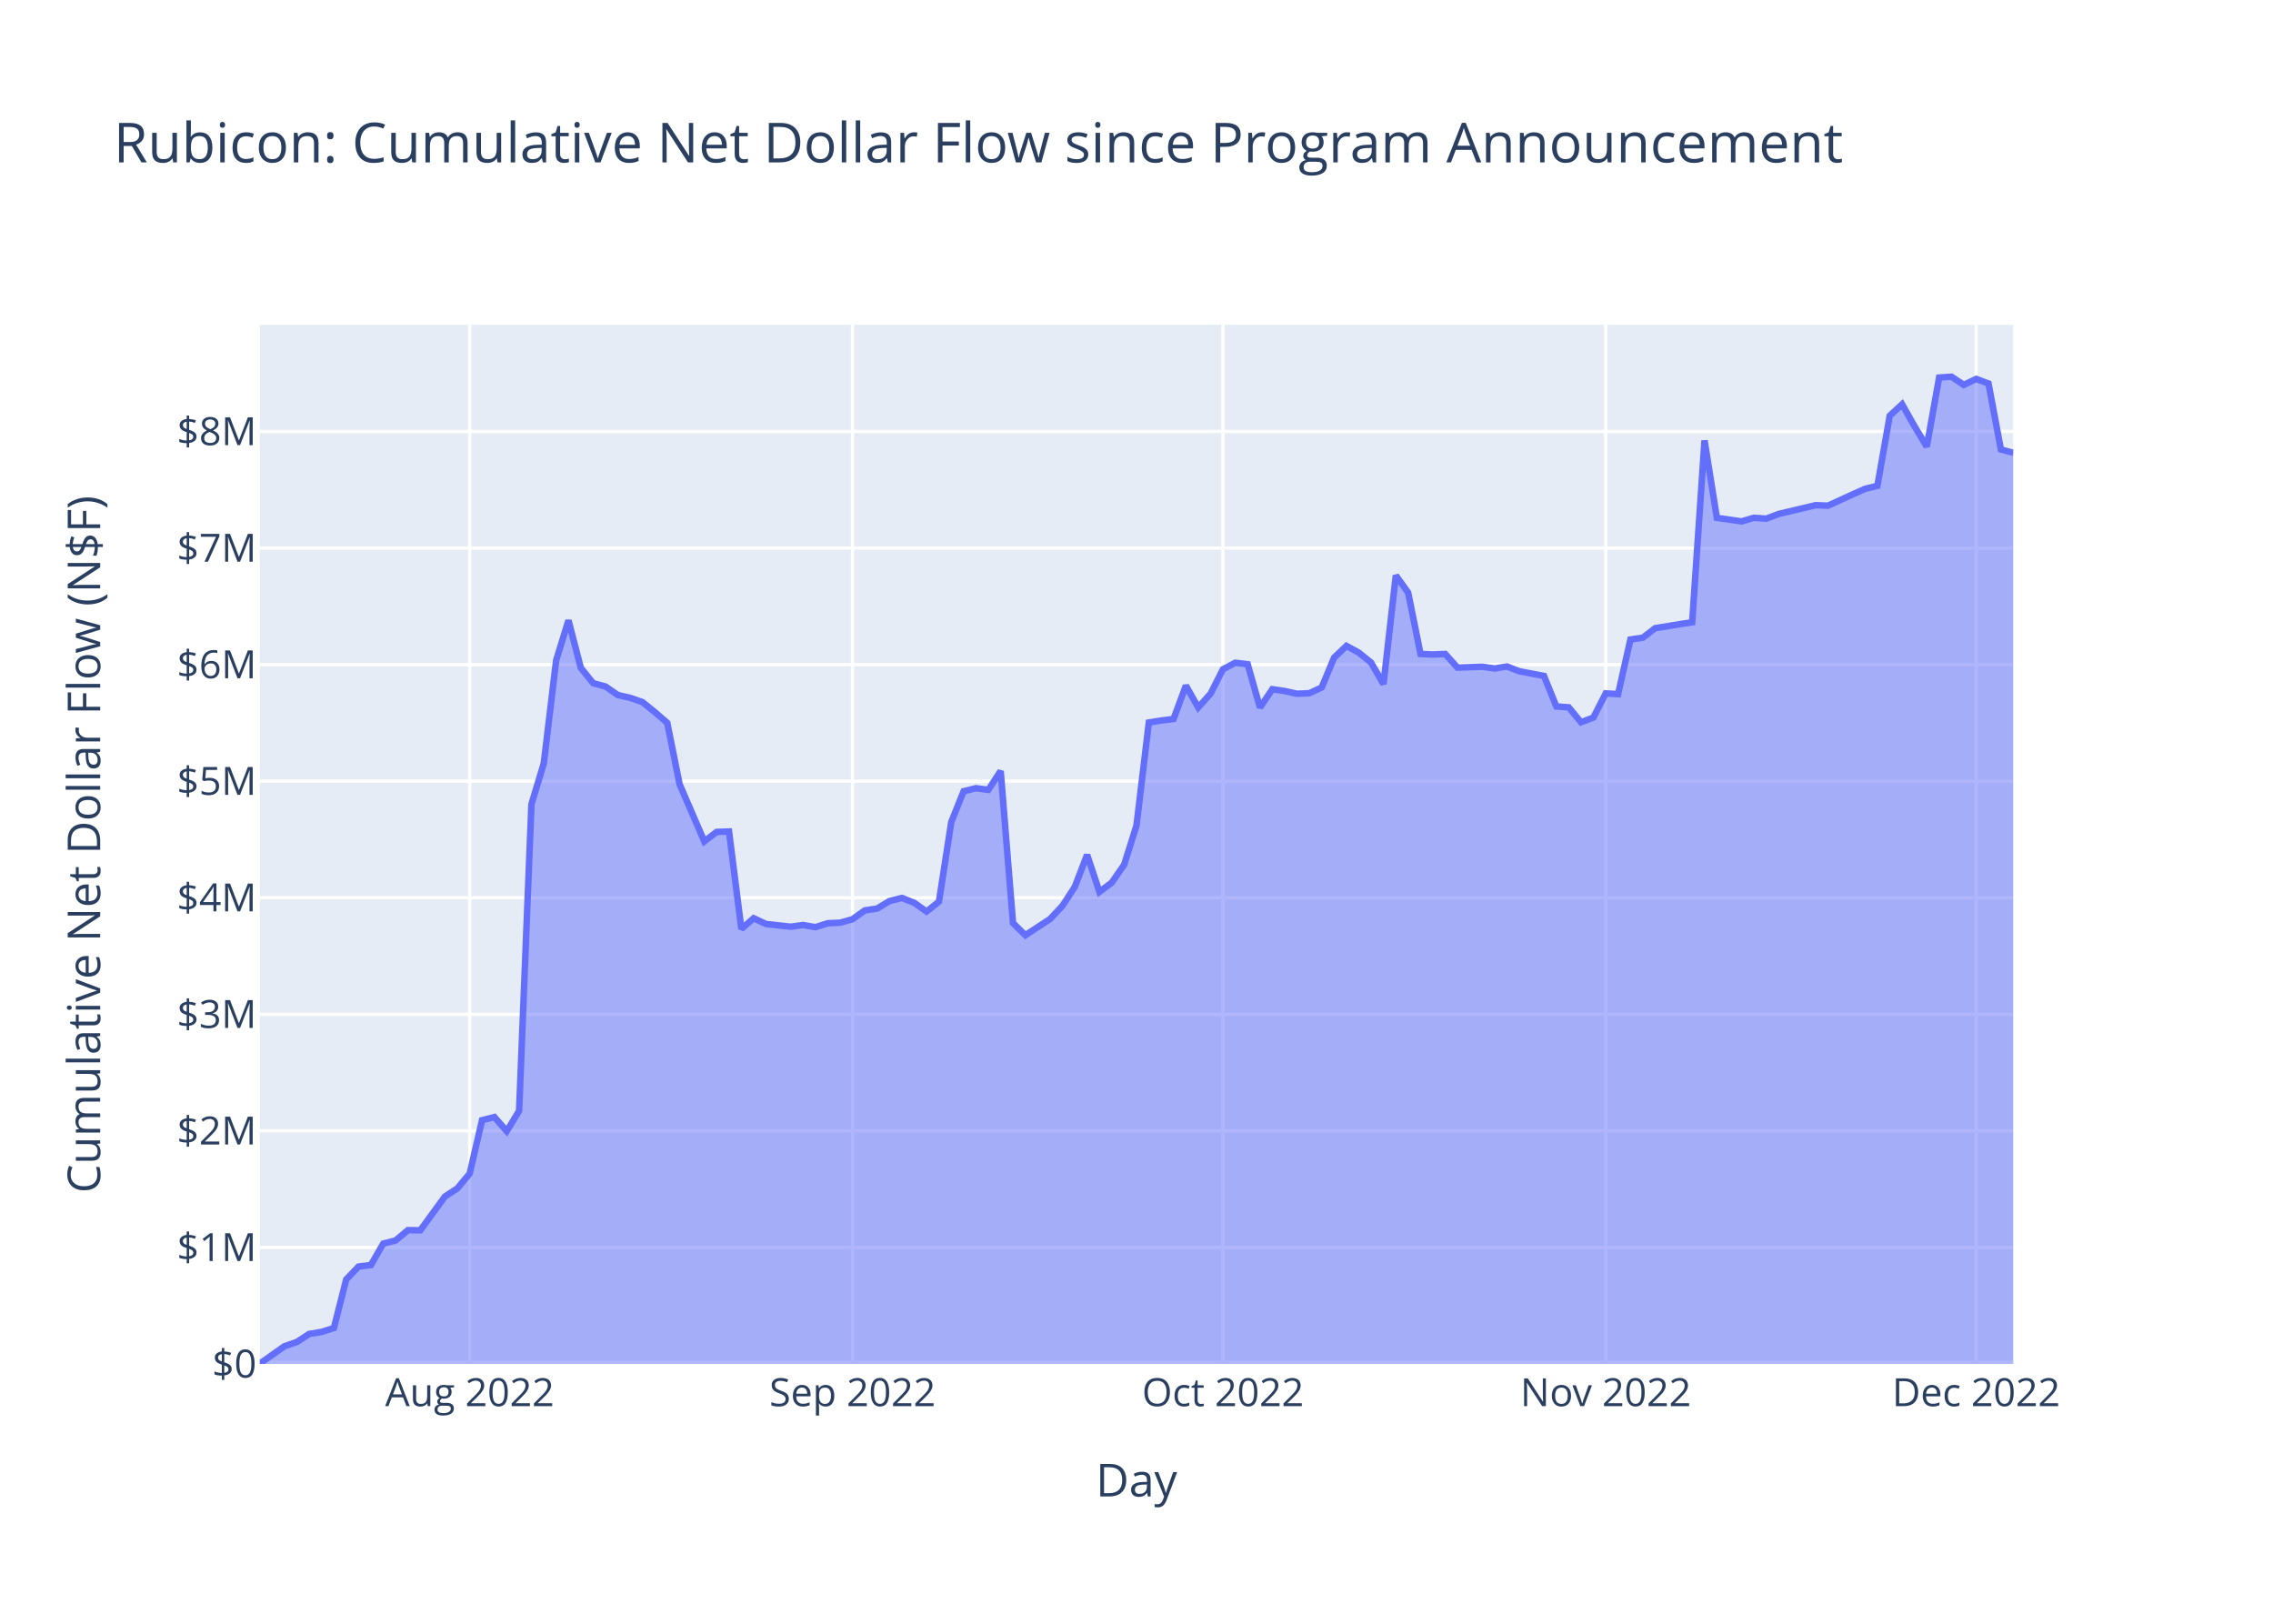
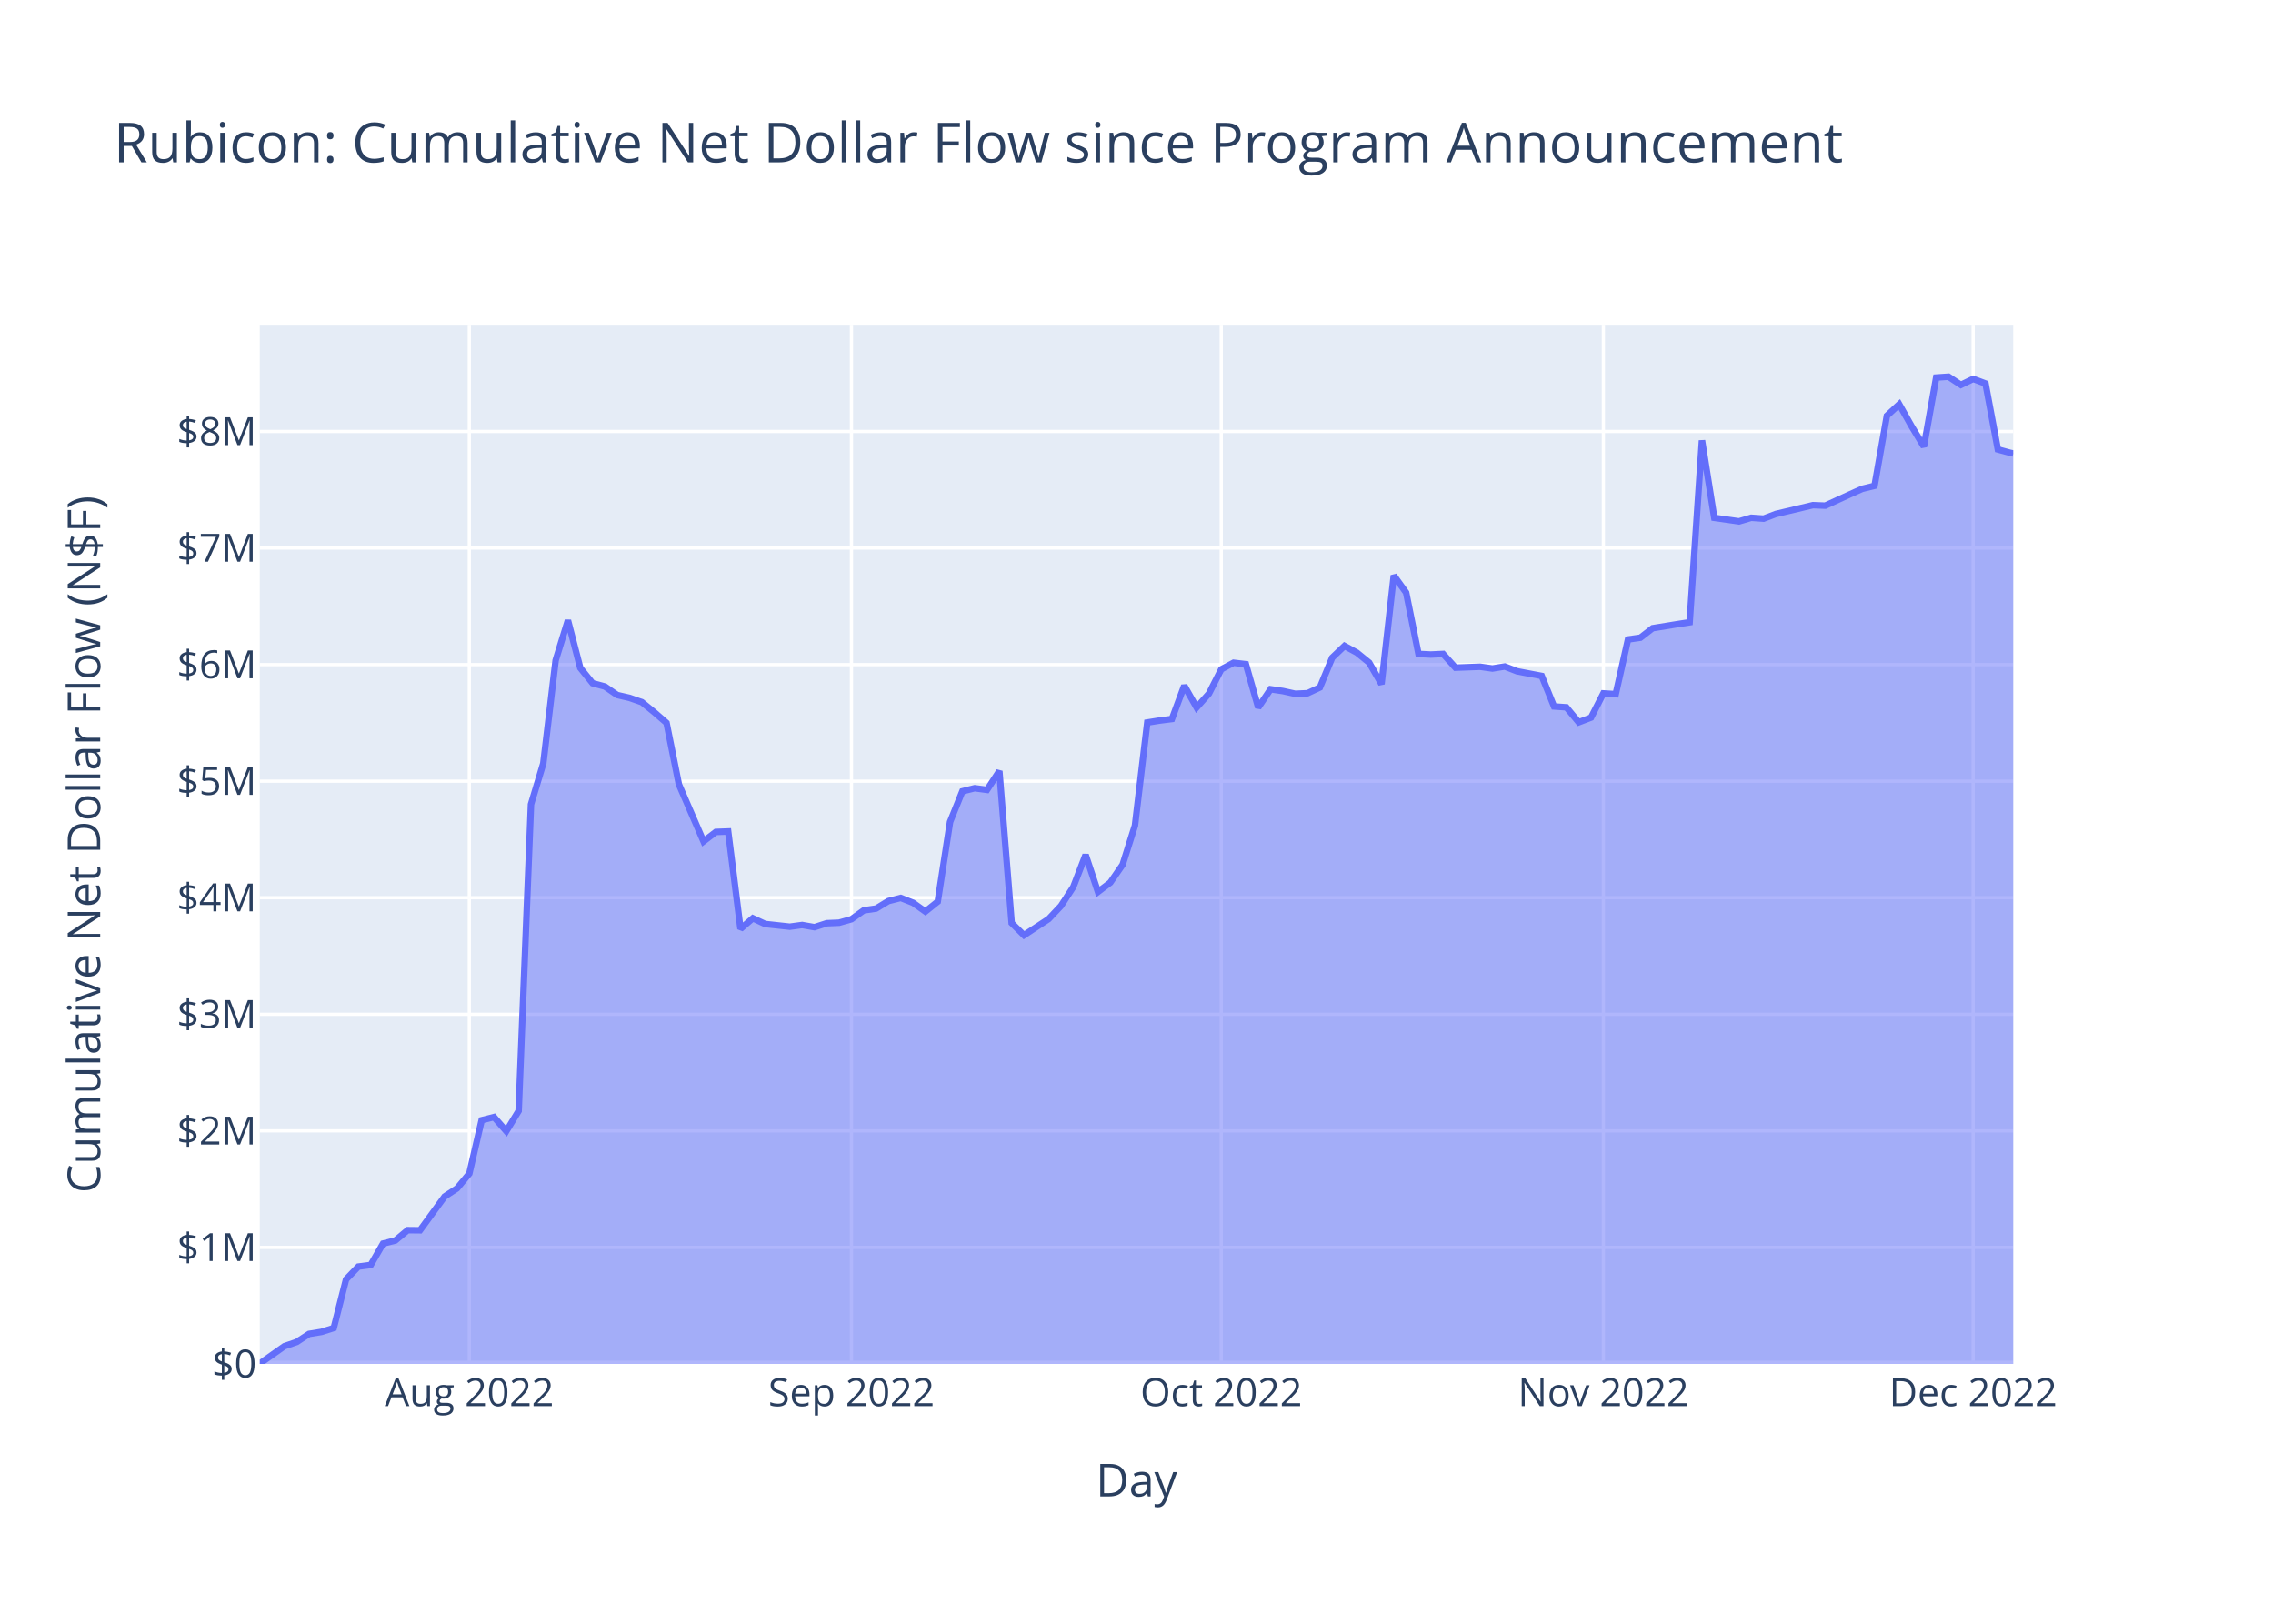
<svg xmlns="http://www.w3.org/2000/svg" class="main-svg" width="700" height="500" style="" viewBox="0 0 700 500">
  <rect x="0" y="0" width="700" height="500" style="fill: rgb(255, 255, 255); fill-opacity: 1;" />
-   <defs id="defs-5f889f">
+   <defs id="defs-955cf2">
    <g class="clips">
-       <clipPath id="clip5f889fxyplot" class="plotclip">
+       <clipPath id="clip955cf2xyplot" class="plotclip">
        <rect width="540" height="320" />
      </clipPath>
-       <clipPath class="axesclip" id="clip5f889fx">
+       <clipPath class="axesclip" id="clip955cf2x">
        <rect x="80" y="0" width="540" height="500" />
      </clipPath>
-       <clipPath class="axesclip" id="clip5f889fy">
+       <clipPath class="axesclip" id="clip955cf2y">
        <rect x="0" y="100" width="700" height="320" />
      </clipPath>
-       <clipPath class="axesclip" id="clip5f889fxy">
+       <clipPath class="axesclip" id="clip955cf2xy">
        <rect x="80" y="100" width="540" height="320" />
      </clipPath>
    </g>
    <g class="gradients" />
    <g class="patterns" />
  </defs>
  <g class="bglayer">
    <rect class="bg" x="80" y="100" width="540" height="320" style="fill: rgb(229, 236, 246); fill-opacity: 1; stroke-width: 0;" />
  </g>
  <g class="layer-below">
    <g class="imagelayer" />
    <g class="shapelayer" />
  </g>
  <g class="cartesianlayer">
    <g class="subplot xy">
      <g class="layer-subplot">
        <g class="shapelayer" />
        <g class="imagelayer" />
      </g>
      <g class="minor-gridlayer">
        <g class="x" />
        <g class="y" />
      </g>
      <g class="gridlayer">
        <g class="x">
-           <path class="xgrid crisp" transform="translate(144.65,0)" d="M0,100v320" style="stroke: rgb(255, 255, 255); stroke-opacity: 1; stroke-width: 1px;" />
-           <path class="xgrid crisp" transform="translate(262.54,0)" d="M0,100v320" style="stroke: rgb(255, 255, 255); stroke-opacity: 1; stroke-width: 1px;" />
-           <path class="xgrid crisp" transform="translate(376.62,0)" d="M0,100v320" style="stroke: rgb(255, 255, 255); stroke-opacity: 1; stroke-width: 1px;" />
-           <path class="xgrid crisp" transform="translate(494.51,0)" d="M0,100v320" style="stroke: rgb(255, 255, 255); stroke-opacity: 1; stroke-width: 1px;" />
-           <path class="xgrid crisp" transform="translate(608.59,0)" d="M0,100v320" style="stroke: rgb(255, 255, 255); stroke-opacity: 1; stroke-width: 1px;" />
+           <path class="xgrid crisp" transform="translate(144.53,0)" d="M0,100v320" style="stroke: rgb(255, 255, 255); stroke-opacity: 1; stroke-width: 1px;" />
+           <path class="xgrid crisp" transform="translate(262.21,0)" d="M0,100v320" style="stroke: rgb(255, 255, 255); stroke-opacity: 1; stroke-width: 1px;" />
+           <path class="xgrid crisp" transform="translate(376.1,0)" d="M0,100v320" style="stroke: rgb(255, 255, 255); stroke-opacity: 1; stroke-width: 1px;" />
+           <path class="xgrid crisp" transform="translate(493.78,0)" d="M0,100v320" style="stroke: rgb(255, 255, 255); stroke-opacity: 1; stroke-width: 1px;" />
+           <path class="xgrid crisp" transform="translate(607.66,0)" d="M0,100v320" style="stroke: rgb(255, 255, 255); stroke-opacity: 1; stroke-width: 1px;" />
        </g>
        <g class="y">
          <path class="ygrid crisp" transform="translate(0,384.11)" d="M80,0h540" style="stroke: rgb(255, 255, 255); stroke-opacity: 1; stroke-width: 1px;" />
          <path class="ygrid crisp" transform="translate(0,348.22)" d="M80,0h540" style="stroke: rgb(255, 255, 255); stroke-opacity: 1; stroke-width: 1px;" />
          <path class="ygrid crisp" transform="translate(0,312.33)" d="M80,0h540" style="stroke: rgb(255, 255, 255); stroke-opacity: 1; stroke-width: 1px;" />
          <path class="ygrid crisp" transform="translate(0,276.44)" d="M80,0h540" style="stroke: rgb(255, 255, 255); stroke-opacity: 1; stroke-width: 1px;" />
          <path class="ygrid crisp" transform="translate(0,240.55)" d="M80,0h540" style="stroke: rgb(255, 255, 255); stroke-opacity: 1; stroke-width: 1px;" />
          <path class="ygrid crisp" transform="translate(0,204.65)" d="M80,0h540" style="stroke: rgb(255, 255, 255); stroke-opacity: 1; stroke-width: 1px;" />
          <path class="ygrid crisp" transform="translate(0,168.76)" d="M80,0h540" style="stroke: rgb(255, 255, 255); stroke-opacity: 1; stroke-width: 1px;" />
          <path class="ygrid crisp" transform="translate(0,132.87)" d="M80,0h540" style="stroke: rgb(255, 255, 255); stroke-opacity: 1; stroke-width: 1px;" />
        </g>
      </g>
      <g class="zerolinelayer">
        <path class="yzl zl crisp" transform="translate(0,420)" d="M80,0h540" style="stroke: rgb(255, 255, 255); stroke-opacity: 1; stroke-width: 2px;" />
      </g>
      <path class="xlines-below" />
      <path class="ylines-below" />
      <g class="overlines-below" />
      <g class="xaxislayer-below" />
      <g class="yaxislayer-below" />
      <g class="overaxes-below" />
-       <g class="plot" transform="translate(80,100)" clip-path="url(#clip5f889fxyplot)">
+       <g class="plot" transform="translate(80,100)" clip-path="url(#clip955cf2xyplot)">
        <g class="scatterlayer mlayer">
-           <g class="trace scatter traceb94ee3" style="stroke-miterlimit: 2;">
+           <g class="trace scatter trace44f291" style="stroke-miterlimit: 2;">
            <g class="fills">
              <g>
-                 <path class="js-fill" d="M540,320L0,320L0,319.9L7.61,314.54L11.41,313.24L15.21,310.76L19.01,310.14L22.82,308.94L26.62,293.98L30.42,290.02L34.23,289.53L38.03,282.94L41.83,281.97L45.63,278.8L49.44,278.84L57.04,268.42L60.85,265.94L64.65,261.37L68.45,244.94L72.25,243.97L76.06,248.32L79.86,242.08L83.66,147.69L87.46,135.08L91.27,103.35L95.07,91.03L98.87,105.66L102.68,110.38L106.48,111.4L110.28,114.02L114.08,114.89L117.89,116.22L121.69,119.3L125.49,122.59L129.3,141.52L136.9,159.09L140.7,156.18L144.51,156.04L148.31,186.03L152.11,182.76L155.92,184.53L163.52,185.36L167.32,184.84L171.13,185.51L174.93,184.29L178.73,184.13L182.54,183.06L186.34,180.33L190.14,179.77L193.94,177.46L197.75,176.5L201.55,178L205.35,180.69L209.16,177.65L212.96,153.11L216.76,143.66L220.56,142.71L224.37,143.22L228.17,137.42L231.97,184.23L235.77,187.98L243.38,182.99L247.18,178.95L250.99,173.1L254.79,163.23L258.59,174.64L262.39,171.77L266.2,166.26L270,154.2L273.8,122.48L277.61,121.87L281.41,121.39L285.21,111.12L289.01,117.85L292.82,113.59L296.62,106.1L300.42,104.08L304.23,104.53L308.03,117.86L311.83,112.23L315.63,112.79L319.44,113.63L323.24,113.46L327.04,111.69L330.85,102.52L334.65,98.89L338.45,100.96L342.25,104.04L346.06,110.65L349.86,77.2L353.66,82.49L357.47,101.36L361.27,101.55L365.07,101.37L368.87,105.59L376.48,105.31L380.28,105.85L384.08,105.23L387.89,106.7L395.49,108.14L399.3,117.53L403.1,117.8L406.9,122.4L410.7,120.96L414.51,113.51L418.31,113.75L422.11,96.91L425.92,96.37L429.72,93.44L437.32,92.2L441.13,91.61L444.93,35.63L448.73,59.46L456.34,60.55L460.14,59.44L463.94,59.71L467.75,58.27L479.16,55.56L482.96,55.71L490.56,52.23L494.37,50.53L498.17,49.6L501.97,28.02L505.78,24.5L509.58,31.23L513.38,37.53L517.18,16.26L520.99,16L524.79,18.52L528.59,16.68L532.39,18.1L536.2,38.41L540,39.43" style="fill: rgb(99, 110, 250); fill-opacity: 0.5; stroke-width: 0;" />
+                 <path class="js-fill" d="M540,320L0,320L0,319.9L7.59,314.54L11.39,313.24L15.18,310.76L18.98,310.14L22.78,308.94L26.57,293.98L30.37,290.02L34.17,289.53L37.96,282.94L41.76,281.97L45.55,278.8L49.35,278.84L56.94,268.42L60.74,265.94L64.53,261.37L68.33,244.94L72.13,243.97L75.92,248.32L79.72,242.08L83.52,147.69L87.31,135.08L91.11,103.35L94.9,91.03L98.7,105.66L102.5,110.38L106.29,111.4L110.09,114.02L113.88,114.89L117.68,116.22L121.48,119.3L125.27,122.59L129.07,141.52L136.66,159.09L140.46,156.18L144.25,156.04L148.05,186.03L151.85,182.76L155.64,184.53L163.23,185.36L167.03,184.84L170.83,185.51L174.62,184.29L178.42,184.13L182.21,183.06L186.01,180.33L189.81,179.77L193.6,177.46L197.4,176.5L201.2,178L204.99,180.69L208.79,177.65L212.58,153.11L216.38,143.66L220.18,142.71L223.97,143.22L227.77,137.42L231.56,184.23L235.36,187.98L242.95,182.99L246.75,178.95L250.55,173.1L254.34,163.23L258.14,174.64L261.93,171.77L265.73,166.26L269.53,154.2L273.32,122.48L277.12,121.87L280.91,121.39L284.71,111.12L288.51,117.85L292.3,113.59L296.1,106.1L299.89,104.08L303.69,104.53L307.49,117.86L311.28,112.23L315.08,112.79L318.88,113.63L322.67,113.46L326.47,111.69L330.26,102.52L334.06,98.89L337.86,100.96L341.65,104.04L345.45,110.65L349.24,77.2L353.04,82.49L356.84,101.36L360.63,101.55L364.43,101.37L368.23,105.59L375.82,105.31L379.61,105.85L383.41,105.23L387.21,106.7L394.8,108.14L398.59,117.53L402.39,117.8L406.19,122.4L409.98,120.96L413.78,113.51L417.58,113.75L421.37,96.91L425.17,96.37L428.96,93.44L436.56,92.2L440.35,91.61L444.15,35.63L447.94,59.46L455.54,60.55L459.33,59.44L463.13,59.71L466.92,58.27L478.31,55.56L482.11,55.71L489.7,52.23L493.5,50.53L497.29,49.6L501.09,28.02L504.89,24.5L508.68,31.23L512.48,37.53L516.27,16.26L520.07,16L523.87,18.52L527.66,16.68L531.46,18.1L535.26,38.41L539.05,39.44L540,39.64" style="fill: rgb(99, 110, 250); fill-opacity: 0.5; stroke-width: 0;" />
              </g>
            </g>
            <g class="errorbars" />
            <g class="lines">
-               <path class="js-line" d="M0,319.9L7.61,314.54L11.41,313.24L15.21,310.76L19.01,310.14L22.82,308.94L26.62,293.98L30.42,290.02L34.23,289.53L38.03,282.94L41.83,281.97L45.63,278.8L49.44,278.84L57.04,268.42L60.85,265.94L64.65,261.37L68.45,244.94L72.25,243.97L76.06,248.32L79.86,242.08L83.66,147.69L87.46,135.08L91.27,103.35L95.07,91.03L98.87,105.66L102.68,110.38L106.48,111.4L110.28,114.02L114.08,114.89L117.89,116.22L121.69,119.3L125.49,122.59L129.3,141.52L136.9,159.09L140.7,156.18L144.51,156.04L148.31,186.03L152.11,182.76L155.92,184.53L163.52,185.36L167.32,184.84L171.13,185.51L174.93,184.29L178.73,184.13L182.54,183.06L186.34,180.33L190.14,179.77L193.94,177.46L197.75,176.5L201.55,178L205.35,180.69L209.16,177.65L212.96,153.11L216.76,143.66L220.56,142.71L224.37,143.22L228.17,137.42L231.97,184.23L235.77,187.98L243.38,182.99L247.18,178.95L250.99,173.1L254.79,163.23L258.59,174.64L262.39,171.77L266.2,166.26L270,154.2L273.8,122.48L277.61,121.87L281.41,121.39L285.21,111.12L289.01,117.85L292.82,113.59L296.62,106.1L300.42,104.08L304.23,104.53L308.03,117.86L311.83,112.23L315.63,112.79L319.44,113.63L323.24,113.46L327.04,111.69L330.85,102.52L334.65,98.89L338.45,100.96L342.25,104.04L346.06,110.65L349.86,77.2L353.66,82.49L357.47,101.36L361.27,101.55L365.07,101.37L368.87,105.59L376.48,105.31L380.28,105.85L384.08,105.23L387.89,106.7L395.49,108.14L399.3,117.53L403.1,117.8L406.9,122.4L410.7,120.96L414.51,113.51L418.31,113.75L422.11,96.91L425.92,96.37L429.72,93.44L437.32,92.2L441.13,91.61L444.93,35.63L448.73,59.46L456.34,60.55L460.14,59.44L463.94,59.71L467.75,58.27L479.16,55.56L482.96,55.71L490.56,52.23L494.37,50.53L498.17,49.6L501.97,28.02L505.78,24.5L509.58,31.23L513.38,37.53L517.18,16.26L520.99,16L524.79,18.52L528.59,16.68L532.39,18.1L536.2,38.41L540,39.43" style="vector-effect: non-scaling-stroke; fill: none; stroke: rgb(99, 110, 250); stroke-opacity: 1; stroke-width: 2px; opacity: 1;" />
+               <path class="js-line" d="M0,319.9L7.59,314.54L11.39,313.24L15.18,310.76L18.98,310.14L22.78,308.94L26.57,293.98L30.37,290.02L34.17,289.53L37.96,282.94L41.76,281.97L45.55,278.8L49.35,278.84L56.94,268.42L60.74,265.94L64.53,261.37L68.33,244.94L72.13,243.97L75.92,248.32L79.72,242.08L83.52,147.69L87.31,135.08L91.11,103.35L94.9,91.03L98.7,105.66L102.5,110.38L106.29,111.4L110.09,114.02L113.88,114.89L117.68,116.22L121.48,119.3L125.27,122.59L129.07,141.52L136.66,159.09L140.46,156.18L144.25,156.04L148.05,186.03L151.85,182.76L155.64,184.53L163.23,185.36L167.03,184.84L170.83,185.51L174.62,184.29L178.42,184.13L182.21,183.06L186.01,180.33L189.81,179.77L193.6,177.46L197.4,176.5L201.2,178L204.99,180.69L208.79,177.65L212.58,153.11L216.38,143.66L220.18,142.71L223.97,143.22L227.77,137.42L231.56,184.23L235.36,187.98L242.95,182.99L246.75,178.95L250.55,173.1L254.34,163.23L258.14,174.64L261.93,171.77L265.73,166.26L269.53,154.2L273.32,122.48L277.12,121.87L280.91,121.39L284.71,111.12L288.51,117.85L292.3,113.59L296.1,106.1L299.89,104.08L303.69,104.53L307.49,117.86L311.28,112.23L315.08,112.79L318.88,113.63L322.67,113.46L326.47,111.69L330.26,102.52L334.06,98.89L337.86,100.96L341.65,104.04L345.45,110.65L349.24,77.2L353.04,82.49L356.84,101.36L360.63,101.55L364.43,101.37L368.23,105.59L375.82,105.31L379.61,105.85L383.41,105.23L387.21,106.7L394.8,108.14L398.59,117.53L402.39,117.8L406.19,122.4L409.98,120.96L413.78,113.51L417.58,113.75L421.37,96.91L425.17,96.37L428.96,93.44L436.56,92.2L440.35,91.61L444.15,35.63L447.94,59.46L455.54,60.55L459.33,59.44L463.13,59.71L466.92,58.27L478.31,55.56L482.11,55.71L489.7,52.23L493.5,50.53L497.29,49.6L501.09,28.02L504.89,24.5L508.68,31.23L512.48,37.53L516.27,16.26L520.07,16L523.87,18.52L527.66,16.68L531.46,18.1L535.26,38.41L539.05,39.44L540,39.64" style="vector-effect: non-scaling-stroke; fill: none; stroke: rgb(99, 110, 250); stroke-opacity: 1; stroke-width: 2px; opacity: 1;" />
            </g>
            <g class="points" />
            <g class="text" />
          </g>
        </g>
      </g>
      <g class="overplot" />
      <path class="xlines-above crisp" d="M0,0" style="fill: none;" />
      <path class="ylines-above crisp" d="M0,0" style="fill: none;" />
      <g class="overlines-above" />
      <g class="xaxislayer-above">
        <g class="xtick">
-           <text text-anchor="middle" x="0" y="433" transform="translate(144.65,0)" style="font-family: 'Open Sans', verdana, arial, sans-serif; font-size: 12px; fill: rgb(42, 63, 95); fill-opacity: 1; white-space: pre; opacity: 1;">Aug 2022</text>
+           <text text-anchor="middle" x="0" y="433" transform="translate(144.53,0)" style="font-family: 'Open Sans', verdana, arial, sans-serif; font-size: 12px; fill: rgb(42, 63, 95); fill-opacity: 1; white-space: pre; opacity: 1;">Aug 2022</text>
        </g>
        <g class="xtick">
-           <text text-anchor="middle" x="0" y="433" style="font-family: 'Open Sans', verdana, arial, sans-serif; font-size: 12px; fill: rgb(42, 63, 95); fill-opacity: 1; white-space: pre; opacity: 1;" transform="translate(262.54,0)">Sep 2022</text>
+           <text text-anchor="middle" x="0" y="433" style="font-family: 'Open Sans', verdana, arial, sans-serif; font-size: 12px; fill: rgb(42, 63, 95); fill-opacity: 1; white-space: pre; opacity: 1;" transform="translate(262.21,0)">Sep 2022</text>
        </g>
        <g class="xtick">
-           <text text-anchor="middle" x="0" y="433" style="font-family: 'Open Sans', verdana, arial, sans-serif; font-size: 12px; fill: rgb(42, 63, 95); fill-opacity: 1; white-space: pre; opacity: 1;" transform="translate(376.62,0)">Oct 2022</text>
+           <text text-anchor="middle" x="0" y="433" style="font-family: 'Open Sans', verdana, arial, sans-serif; font-size: 12px; fill: rgb(42, 63, 95); fill-opacity: 1; white-space: pre; opacity: 1;" transform="translate(376.1,0)">Oct 2022</text>
        </g>
        <g class="xtick">
-           <text text-anchor="middle" x="0" y="433" style="font-family: 'Open Sans', verdana, arial, sans-serif; font-size: 12px; fill: rgb(42, 63, 95); fill-opacity: 1; white-space: pre; opacity: 1;" transform="translate(494.51,0)">Nov 2022</text>
+           <text text-anchor="middle" x="0" y="433" style="font-family: 'Open Sans', verdana, arial, sans-serif; font-size: 12px; fill: rgb(42, 63, 95); fill-opacity: 1; white-space: pre; opacity: 1;" transform="translate(493.78,0)">Nov 2022</text>
        </g>
        <g class="xtick">
-           <text text-anchor="middle" x="0" y="433" style="font-family: 'Open Sans', verdana, arial, sans-serif; font-size: 12px; fill: rgb(42, 63, 95); fill-opacity: 1; white-space: pre; opacity: 1;" transform="translate(608.59,0)">Dec 2022</text>
+           <text text-anchor="middle" x="0" y="433" style="font-family: 'Open Sans', verdana, arial, sans-serif; font-size: 12px; fill: rgb(42, 63, 95); fill-opacity: 1; white-space: pre; opacity: 1;" transform="translate(607.66,0)">Dec 2022</text>
        </g>
      </g>
      <g class="yaxislayer-above">
        <g class="ytick">
          <text text-anchor="end" x="79" y="4.2" transform="translate(0,420)" style="font-family: 'Open Sans', verdana, arial, sans-serif; font-size: 12px; fill: rgb(42, 63, 95); fill-opacity: 1; white-space: pre; opacity: 1;">$0</text>
        </g>
        <g class="ytick">
          <text text-anchor="end" x="79" y="4.2" style="font-family: 'Open Sans', verdana, arial, sans-serif; font-size: 12px; fill: rgb(42, 63, 95); fill-opacity: 1; white-space: pre; opacity: 1;" transform="translate(0,384.11)">$1M</text>
        </g>
        <g class="ytick">
          <text text-anchor="end" x="79" y="4.2" style="font-family: 'Open Sans', verdana, arial, sans-serif; font-size: 12px; fill: rgb(42, 63, 95); fill-opacity: 1; white-space: pre; opacity: 1;" transform="translate(0,348.22)">$2M</text>
        </g>
        <g class="ytick">
          <text text-anchor="end" x="79" y="4.2" style="font-family: 'Open Sans', verdana, arial, sans-serif; font-size: 12px; fill: rgb(42, 63, 95); fill-opacity: 1; white-space: pre; opacity: 1;" transform="translate(0,312.33)">$3M</text>
        </g>
        <g class="ytick">
          <text text-anchor="end" x="79" y="4.2" style="font-family: 'Open Sans', verdana, arial, sans-serif; font-size: 12px; fill: rgb(42, 63, 95); fill-opacity: 1; white-space: pre; opacity: 1;" transform="translate(0,276.44)">$4M</text>
        </g>
        <g class="ytick">
          <text text-anchor="end" x="79" y="4.2" style="font-family: 'Open Sans', verdana, arial, sans-serif; font-size: 12px; fill: rgb(42, 63, 95); fill-opacity: 1; white-space: pre; opacity: 1;" transform="translate(0,240.55)">$5M</text>
        </g>
        <g class="ytick">
          <text text-anchor="end" x="79" y="4.2" style="font-family: 'Open Sans', verdana, arial, sans-serif; font-size: 12px; fill: rgb(42, 63, 95); fill-opacity: 1; white-space: pre; opacity: 1;" transform="translate(0,204.65)">$6M</text>
        </g>
        <g class="ytick">
          <text text-anchor="end" x="79" y="4.2" style="font-family: 'Open Sans', verdana, arial, sans-serif; font-size: 12px; fill: rgb(42, 63, 95); fill-opacity: 1; white-space: pre; opacity: 1;" transform="translate(0,168.76)">$7M</text>
        </g>
        <g class="ytick">
          <text text-anchor="end" x="79" y="4.2" style="font-family: 'Open Sans', verdana, arial, sans-serif; font-size: 12px; fill: rgb(42, 63, 95); fill-opacity: 1; white-space: pre; opacity: 1;" transform="translate(0,132.87)">$8M</text>
        </g>
      </g>
      <g class="overaxes-above" />
    </g>
  </g>
  <g class="polarlayer" />
  <g class="smithlayer" />
  <g class="ternarylayer" />
  <g class="geolayer" />
  <g class="funnelarealayer" />
  <g class="pielayer" />
  <g class="iciclelayer" />
  <g class="treemaplayer" />
  <g class="sunburstlayer" />
  <g class="glimages" />
-   <defs id="topdefs-5f889f">
+   <defs id="topdefs-955cf2">
    <g class="clips" />
  </defs>
  <g class="layer-above">
    <g class="imagelayer" />
    <g class="shapelayer" />
  </g>
  <g class="infolayer">
    <g class="g-gtitle">
      <text class="gtitle" x="35" y="50" text-anchor="start" dy="0em" style="font-family: 'Open Sans', verdana, arial, sans-serif; font-size: 17px; fill: rgb(42, 63, 95); opacity: 1; font-weight: normal; white-space: pre;">Rubicon: Cumulative Net Dollar Flow since Program Announcement</text>
    </g>
    <g class="g-xtitle">
      <text class="xtitle" x="350" y="460.8" text-anchor="middle" style="font-family: 'Open Sans', verdana, arial, sans-serif; font-size: 14px; fill: rgb(42, 63, 95); opacity: 1; font-weight: normal; white-space: pre;">Day</text>
    </g>
    <g class="g-ytitle">
      <text class="ytitle" transform="rotate(-90,30.85625,260)" x="30.856" y="260" text-anchor="middle" style="font-family: 'Open Sans', verdana, arial, sans-serif; font-size: 14px; fill: rgb(42, 63, 95); opacity: 1; font-weight: normal; white-space: pre;">Cumulative Net Dollar Flow (N$F)</text>
    </g>
  </g>
</svg>
